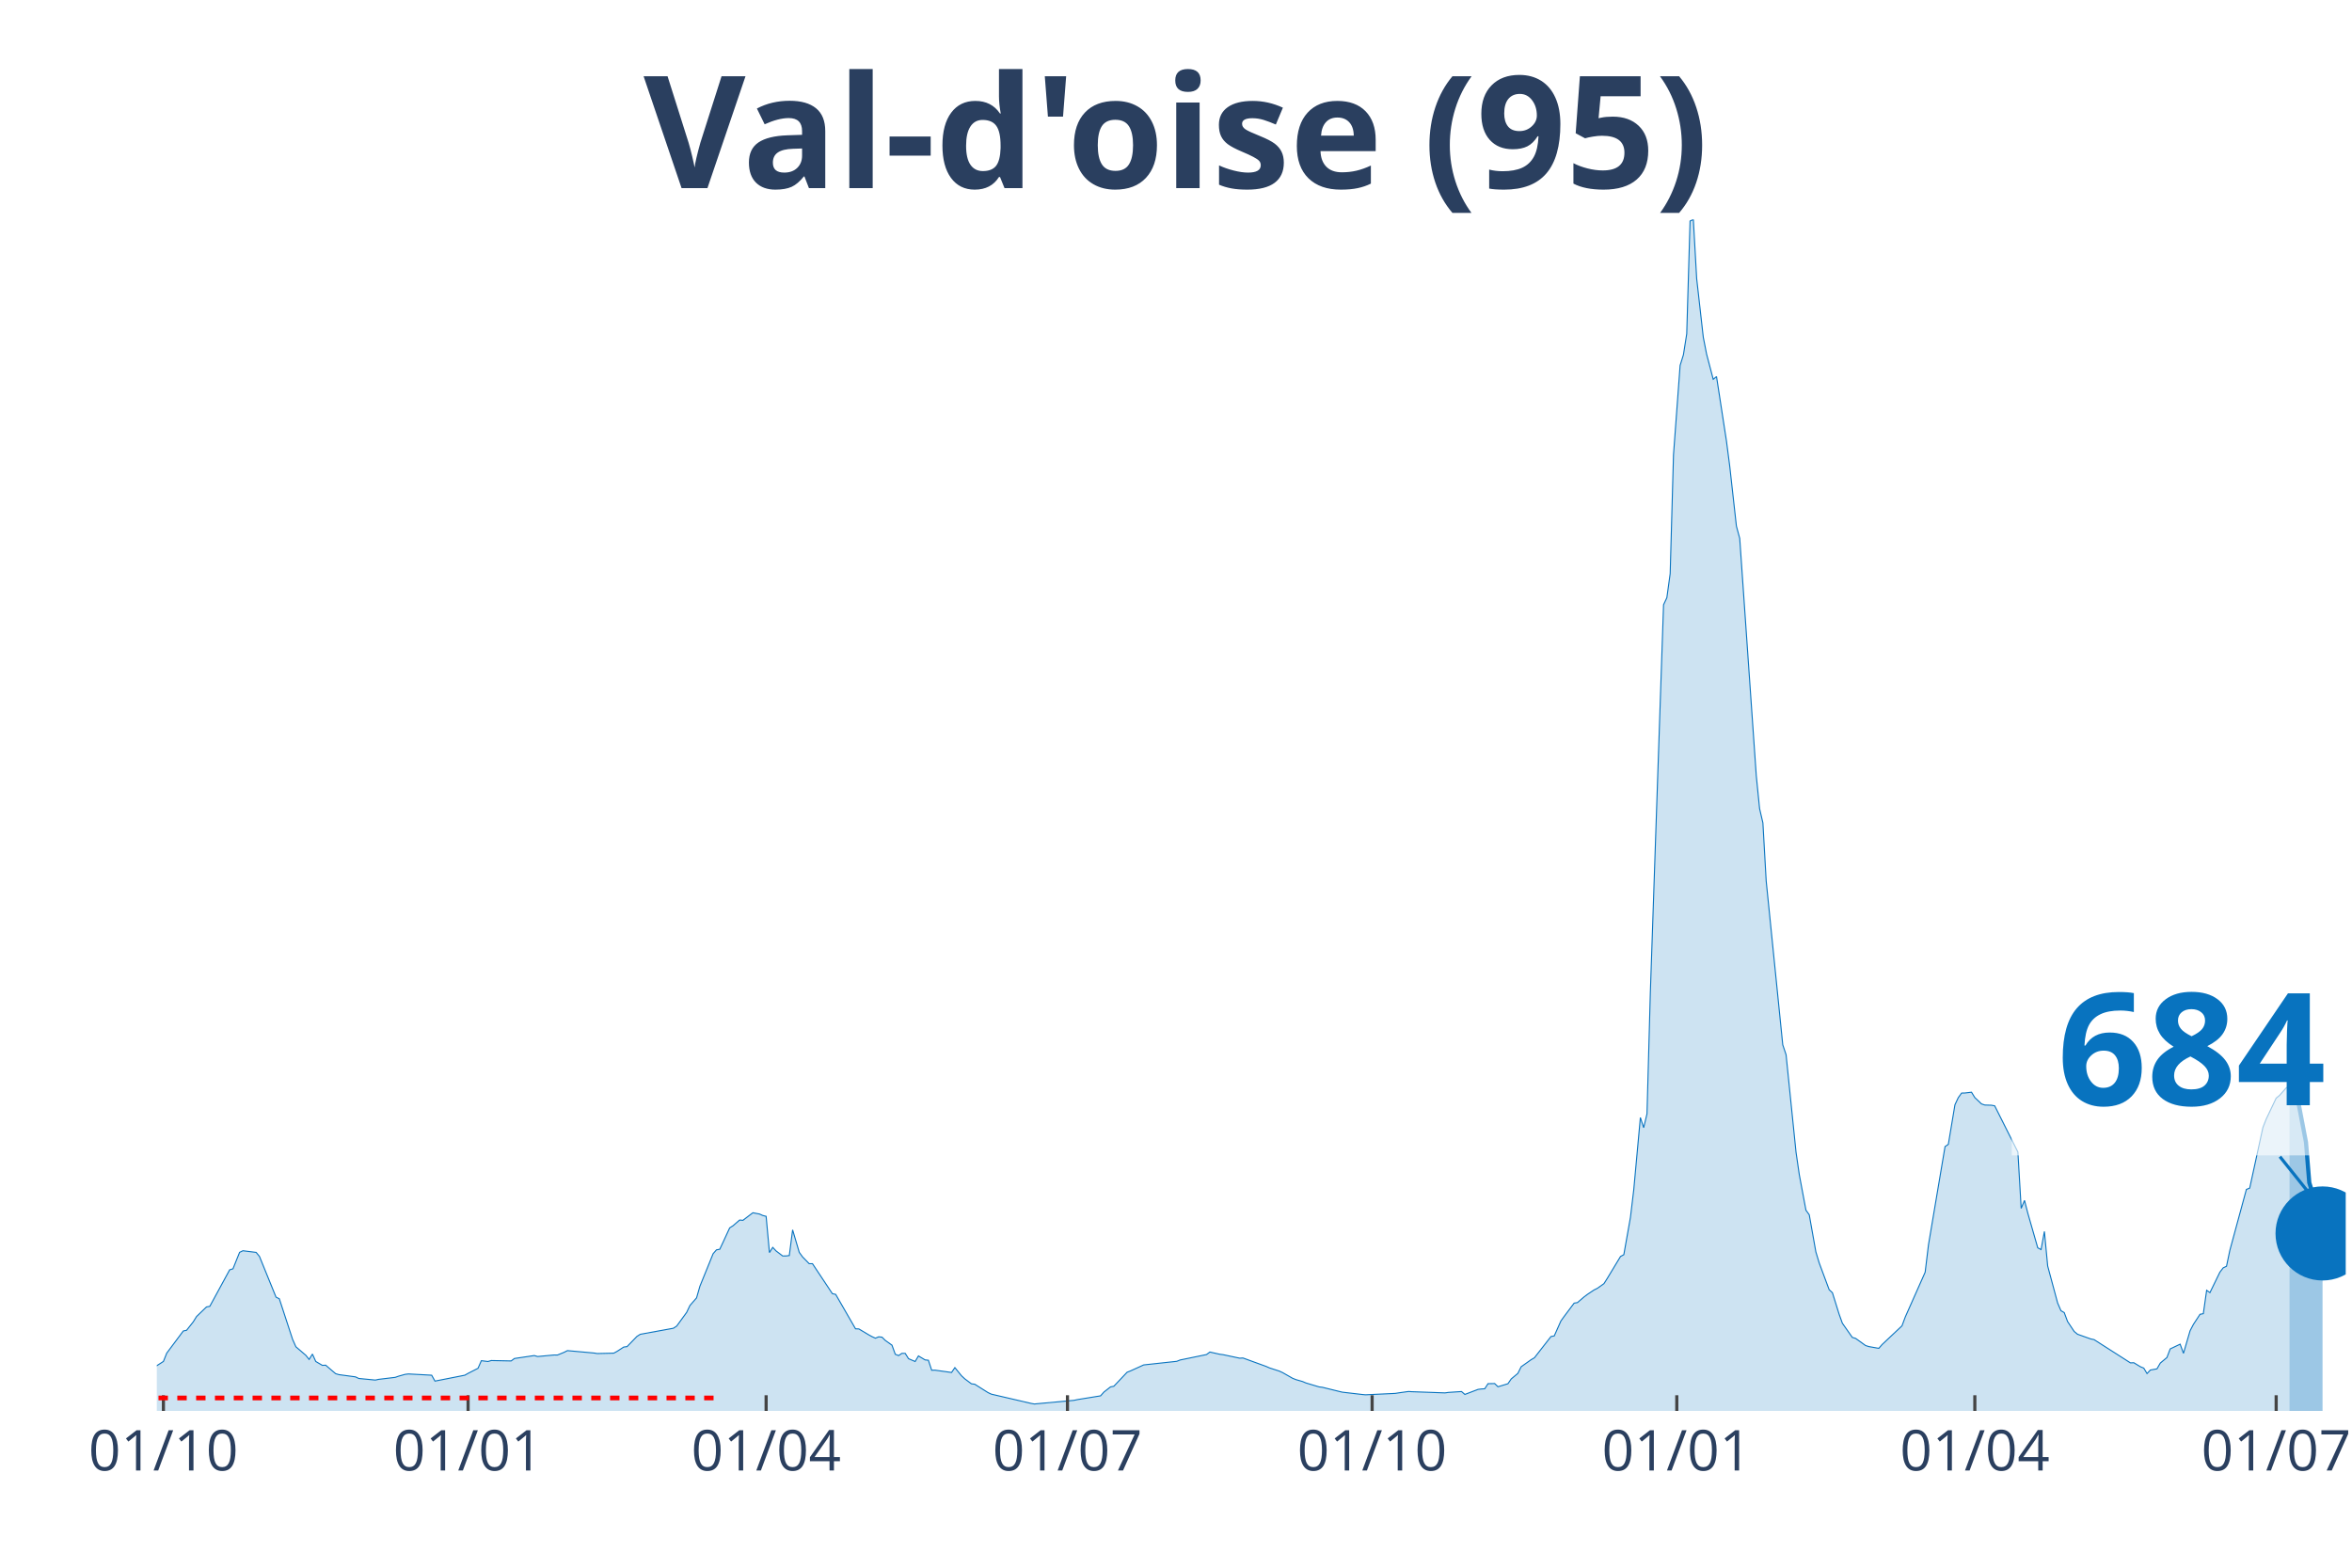
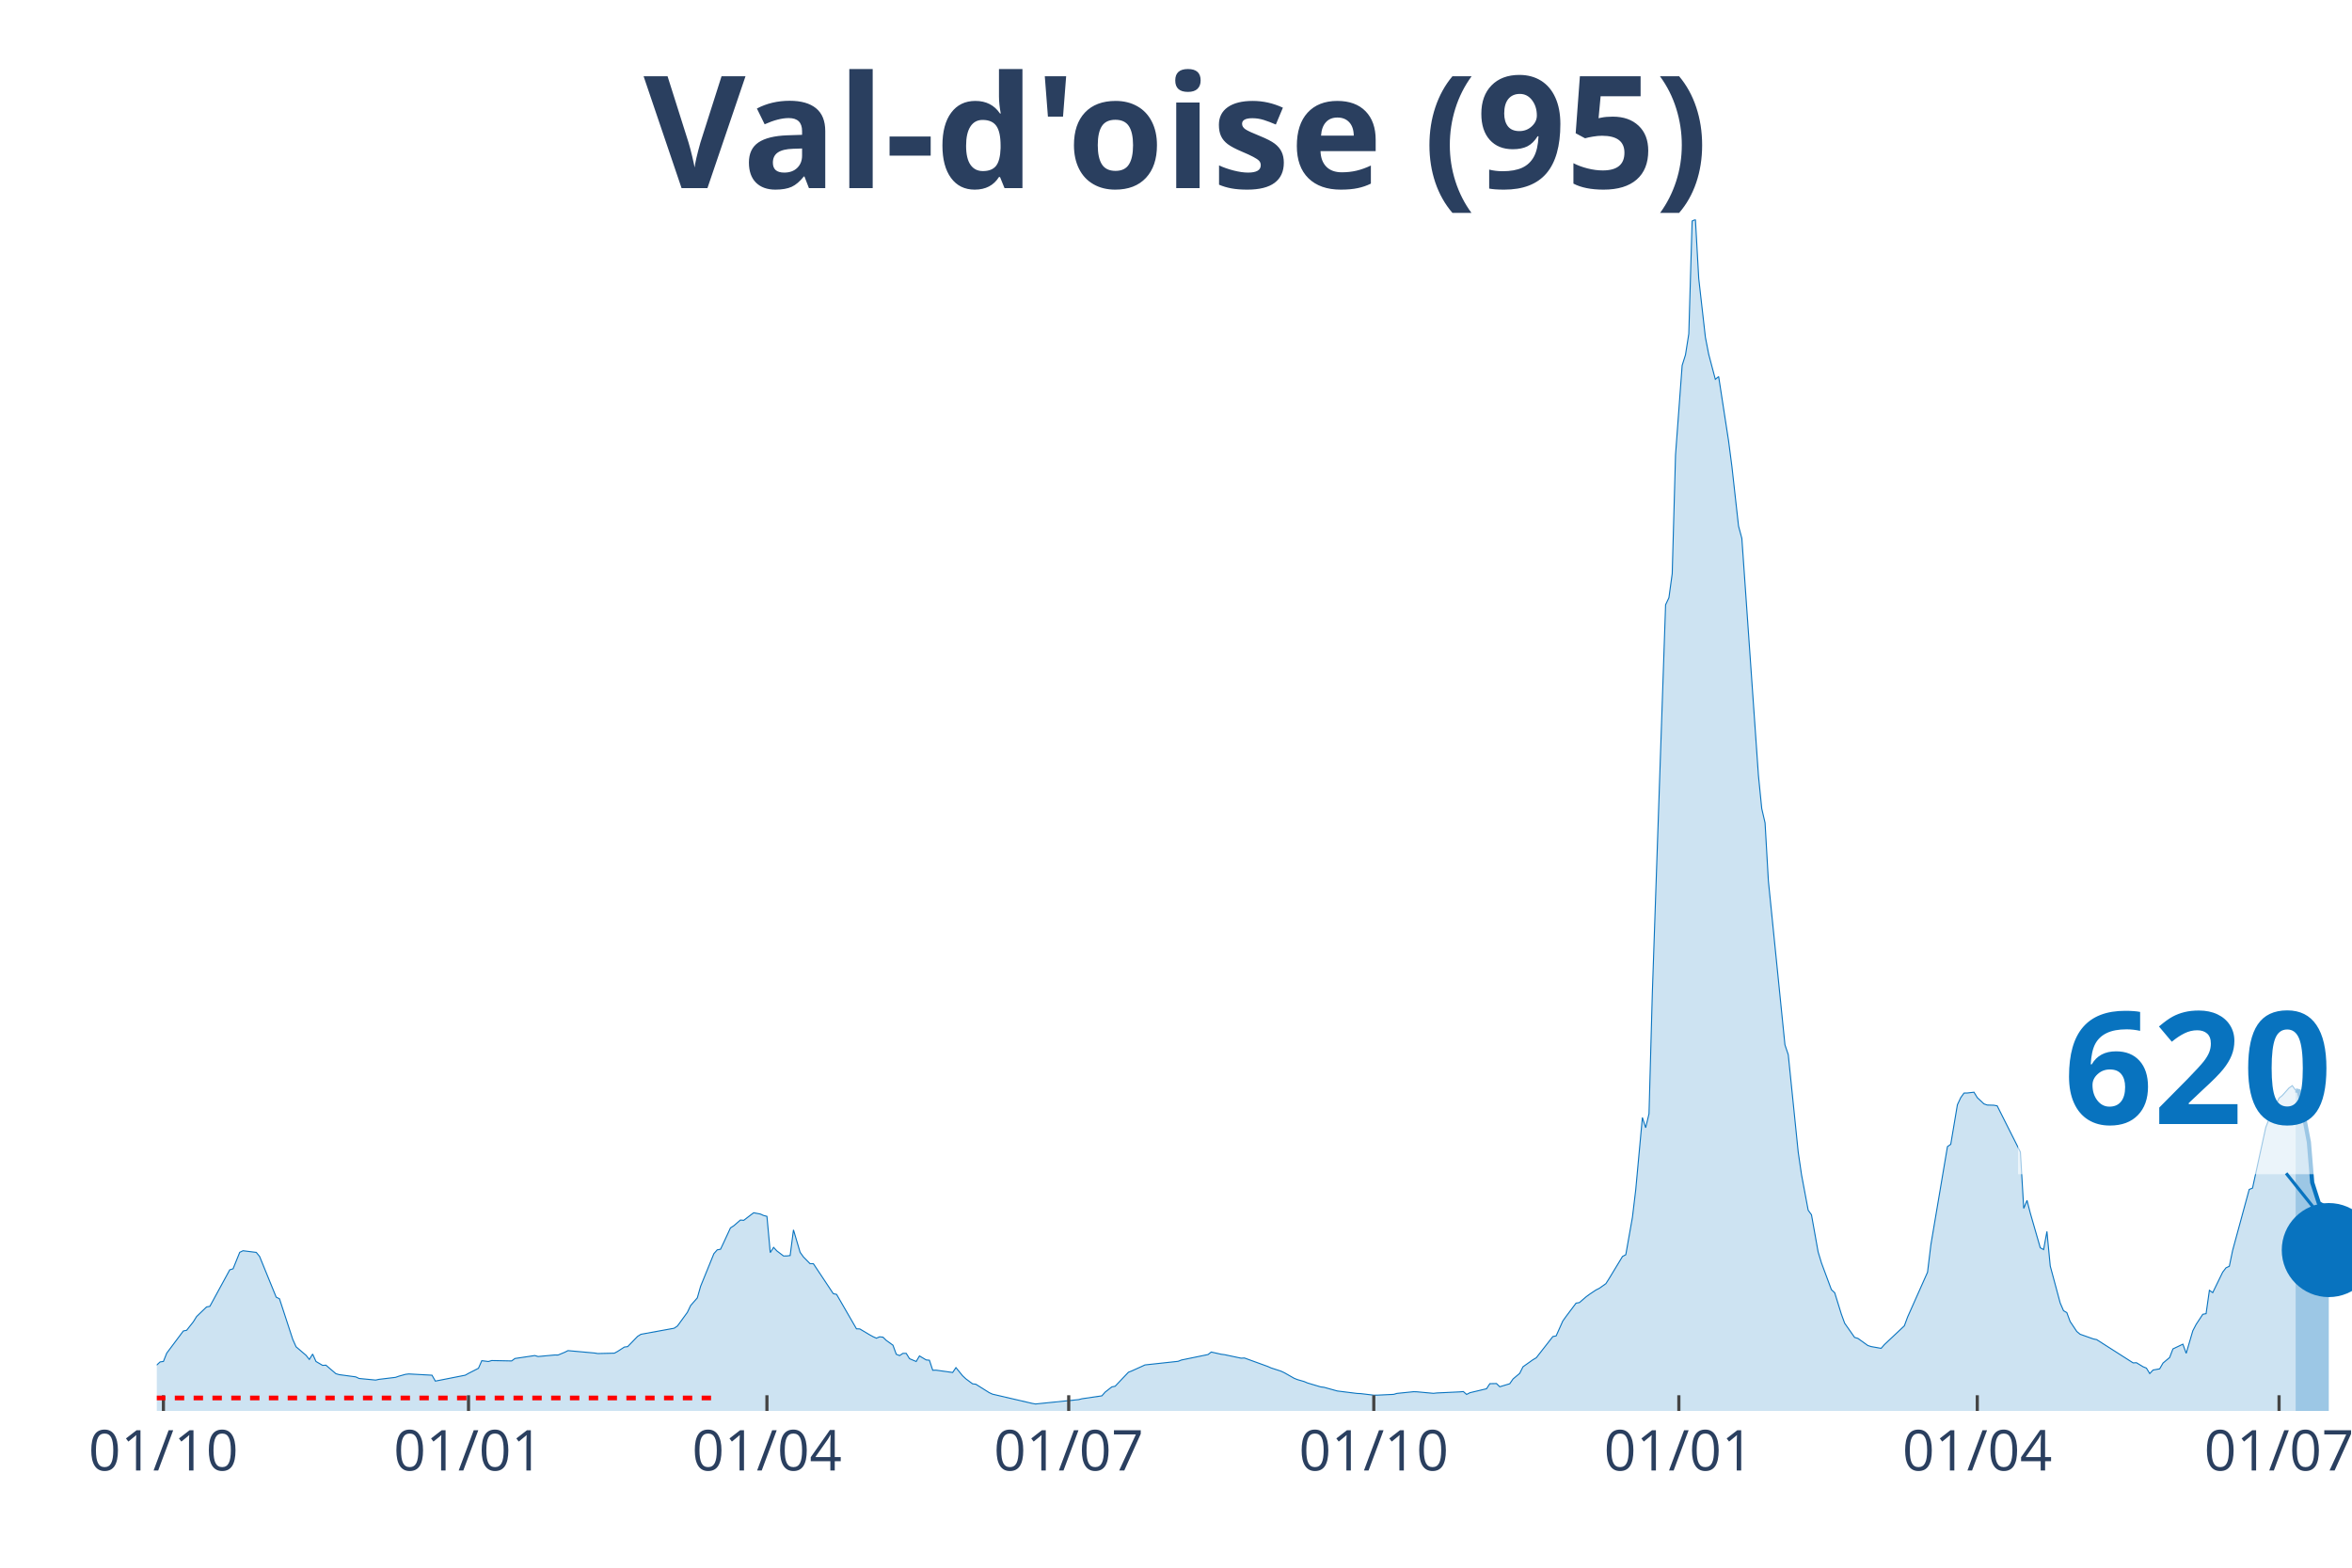
<svg xmlns="http://www.w3.org/2000/svg" class="main-svg" width="1125" height="750" style="" viewBox="0 0 750 500">
  <rect x="0" y="0" width="750" height="500" style="fill: rgb(0, 0, 0); fill-opacity: 0;" />
-   <defs id="defs-1def8e">
+   <defs id="defs-654f0f">
    <g class="clips">
-       <clipPath id="clip1def8exyplot" class="plotclip">
-         <rect width="698" height="380" />
+       <clipPath id="clip654f0fxyplot" class="plotclip">
+         <rect width="700" height="380" />
      </clipPath>
-       <clipPath class="axesclip" id="clip1def8ex">
-         <rect x="50" y="0" width="698" height="500" />
+       <clipPath class="axesclip" id="clip654f0fx">
+         <rect x="50" y="0" width="700" height="500" />
      </clipPath>
-       <clipPath class="axesclip" id="clip1def8ey">
+       <clipPath class="axesclip" id="clip654f0fy">
        <rect x="0" y="70" width="750" height="380" />
      </clipPath>
-       <clipPath class="axesclip" id="clip1def8exy">
-         <rect x="50" y="70" width="698" height="380" />
+       <clipPath class="axesclip" id="clip654f0fxy">
+         <rect x="50" y="70" width="700" height="380" />
      </clipPath>
    </g>
    <g class="gradients" />
  </defs>
  <g class="bglayer">
-     <rect class="bg" x="50" y="70" width="698" height="380" style="fill: rgb(0, 0, 0); fill-opacity: 0; stroke-width: 0;" />
+     <rect class="bg" x="50" y="70" width="700" height="380" style="fill: rgb(0, 0, 0); fill-opacity: 0; stroke-width: 0;" />
  </g>
  <g class="layer-below">
    <g class="imagelayer" />
    <g class="shapelayer" />
  </g>
  <g class="cartesianlayer">
    <g class="subplot xy">
      <g class="layer-subplot">
        <g class="shapelayer" />
        <g class="imagelayer" />
      </g>
      <g class="gridlayer">
        <g class="x">
          <path class="xgrid crisp" transform="translate(52.11,0)" d="M0,70v380" style="stroke: rgb(255, 255, 255); stroke-opacity: 1; stroke-width: 1px;" />
-           <path class="xgrid crisp" transform="translate(149.26,0)" d="M0,70v380" style="stroke: rgb(255, 255, 255); stroke-opacity: 1; stroke-width: 1px;" />
-           <path class="xgrid crisp" transform="translate(244.3,0)" d="M0,70v380" style="stroke: rgb(255, 255, 255); stroke-opacity: 1; stroke-width: 1px;" />
-           <path class="xgrid crisp" transform="translate(340.39,0)" d="M0,70v380" style="stroke: rgb(255, 255, 255); stroke-opacity: 1; stroke-width: 1px;" />
-           <path class="xgrid crisp" transform="translate(437.54,0)" d="M0,70v380" style="stroke: rgb(255, 255, 255); stroke-opacity: 1; stroke-width: 1px;" />
-           <path class="xgrid crisp" transform="translate(534.69,0)" d="M0,70v380" style="stroke: rgb(255, 255, 255); stroke-opacity: 1; stroke-width: 1px;" />
-           <path class="xgrid crisp" transform="translate(629.73,0)" d="M0,70v380" style="stroke: rgb(255, 255, 255); stroke-opacity: 1; stroke-width: 1px;" />
-           <path class="xgrid crisp" transform="translate(725.82,0)" d="M0,70v380" style="stroke: rgb(255, 255, 255); stroke-opacity: 1; stroke-width: 1px;" />
+           <path class="xgrid crisp" transform="translate(149.4,0)" d="M0,70v380" style="stroke: rgb(255, 255, 255); stroke-opacity: 1; stroke-width: 1px;" />
+           <path class="xgrid crisp" transform="translate(244.56,0)" d="M0,70v380" style="stroke: rgb(255, 255, 255); stroke-opacity: 1; stroke-width: 1px;" />
+           <path class="xgrid crisp" transform="translate(340.79,0)" d="M0,70v380" style="stroke: rgb(255, 255, 255); stroke-opacity: 1; stroke-width: 1px;" />
+           <path class="xgrid crisp" transform="translate(438.07,0)" d="M0,70v380" style="stroke: rgb(255, 255, 255); stroke-opacity: 1; stroke-width: 1px;" />
+           <path class="xgrid crisp" transform="translate(535.35,0)" d="M0,70v380" style="stroke: rgb(255, 255, 255); stroke-opacity: 1; stroke-width: 1px;" />
+           <path class="xgrid crisp" transform="translate(630.51,0)" d="M0,70v380" style="stroke: rgb(255, 255, 255); stroke-opacity: 1; stroke-width: 1px;" />
+           <path class="xgrid crisp" transform="translate(726.74,0)" d="M0,70v380" style="stroke: rgb(255, 255, 255); stroke-opacity: 1; stroke-width: 1px;" />
        </g>
        <g class="y" />
      </g>
      <g class="zerolinelayer" />
      <path class="xlines-below" />
      <path class="ylines-below" />
      <g class="overlines-below" />
      <g class="xaxislayer-below" />
      <g class="yaxislayer-below" />
      <g class="overaxes-below" />
-       <g class="plot" transform="translate(50, 70)" clip-path="url('#clip1def8exyplot')">
+       <g class="plot" transform="translate(50, 70)" clip-path="url('#clip654f0fxyplot')">
        <g class="scatterlayer mlayer">
-           <g class="trace scatter trace5b6d54" style="stroke-miterlimit: 2;">
+           <g class="trace scatter trace6f2193" style="stroke-miterlimit: 2;">
            <g class="fills">
              <g>
-                 <path class="js-fill" d="M680.05,380L-143.61,380L-143.61,378.76L-126.72,379.19L-125.66,379.17L-78.14,378.69L-77.09,378.47L-44.35,375.93L-43.3,375.68L-39.07,374.75L-38.02,374.19L-17.95,368.38L-16.9,367.6L-12.67,366.16L-11.62,366.04L-7.39,366.63L-6.34,367L-3.17,367.44L-2.11,366.94L2.11,364.22L3.17,361.57L8.45,354.5L9.5,354.28L11.62,351.6L12.67,349.9L15.84,346.84L16.9,346.64L23.23,335L24.29,334.67L26.4,329.42L27.46,328.91L31.68,329.44L32.74,330.73L38.02,343.71L39.07,344.23L43.3,357.17L44.35,359.54L47.52,362.26L48.57,363.57L49.63,361.87L50.69,364.23L52.8,365.47L53.85,365.41L57.02,368.12L58.08,368.43L63.36,369.14L64.41,369.65L69.69,370.16L70.75,369.93L76.03,369.29L77.09,368.92L79.2,368.33L80.25,368.21L87.65,368.61L88.7,370.49L98.21,368.61L99.26,368.02L102.43,366.4L103.49,363.98L105.6,364.24L106.65,363.93L112.99,364.06L114.05,363.28L120.38,362.34L121.44,362.65L126.72,362.16L127.77,362.17L129.89,361.3L130.94,360.77L139.39,361.53L140.44,361.7L145.72,361.58L146.78,361L148.89,359.63L149.95,359.49L153.12,356.22L154.17,355.56L164.73,353.63L165.79,352.93L168.96,348.57L170.01,346.37L172.12,343.94L173.18,340.24L177.4,329.85L178.46,328.63L179.52,328.43L180.57,326.19L182.68,321.62L183.74,320.94L185.85,319.12L186.91,319.21L189.02,317.59L190.08,316.8L192.19,317.2L193.24,317.67L194.3,317.94L195.36,329.5L196.41,327.84L197.47,328.97L199.58,330.58L200.64,330.57L201.69,330.44L202.75,322.25L204.86,329.41L205.92,330.88L208.03,333.04L209.08,333.04L215.42,342.59L216.48,342.83L222.81,353.81L223.87,353.85L227.03,355.74L228.09,356.32L229.15,356.8L230.2,356.36L231.26,356.48L232.31,357.52L234.43,359.03L235.48,361.93L236.54,362.35L237.59,361.64L238.65,361.64L239.71,363.34L241.82,364.24L242.87,362.46L244.99,363.73L246.04,363.83L247.1,367.03L248.15,367L253.43,367.74L254.49,366.19L256.6,368.79L257.66,369.78L259.77,371.35L260.83,371.49L265.05,374.15L266.11,374.65L278.78,377.6L279.83,377.79L292.51,376.62L293.56,376.39L300.95,375.19L302.01,373.99L304.12,372.34L305.18,372.13L309.4,367.67L310.46,367.25L313.62,365.82L314.68,365.33L325.24,364.18L326.3,363.76L334.74,362.02L335.8,361.22L338.97,361.93L340.02,362.06L345.3,363.18L346.36,363.12L353.75,365.81L354.81,366.28L357.98,367.31L359.03,367.8L362.2,369.6L363.26,370.02L365.37,370.63L366.42,371.08L370.65,372.34L371.7,372.47L376.98,373.77L378.04,374.02L384.38,374.76L385.43,374.86L394.93,374.41L395.99,374.24L399.16,373.8L400.21,373.87L410.77,374.25L411.83,374.1L416.05,373.82L417.11,374.74L421.33,373.13L422.39,373L423.45,372.93L424.5,371.31L426.61,371.27L427.67,372.29L430.84,371.33L431.89,369.8L434.01,368.03L435.06,365.92L438.23,363.67L439.29,363.05L444.57,356.28L445.62,356.07L447.73,351.32L448.79,349.84L451.96,345.62L453.01,345.45L455.13,343.63L456.18,342.84L458.29,341.43L459.35,340.9L461.46,339.41L462.52,337.74L466.74,330.75L467.8,330.17L469.91,318.27L470.97,309.44L473.08,286.42L474.13,289.67L475.19,285.23L476.25,246.81L480.47,122.88L481.52,120.64L482.58,112.96L483.64,75.06L485.75,46.55L486.8,43.18L487.86,36.47L488.92,0.5L489.97,0L491.03,18.84L493.14,37.55L494.2,42.96L496.31,50.98L497.36,50.11L500.53,70.66L501.59,78.81L503.7,97.79L504.76,101.71L510.04,177.4L511.09,187.89L512.15,192.46L513.2,211L518.48,263.23L519.54,266.39L522.71,297.47L523.76,304.69L525.88,315.99L526.93,317.44L529.04,329.29L530.1,332.79L533.27,341.32L534.32,342.31L536.44,349.11L537.49,352.03L540.66,356.55L541.72,356.87L544.88,359.14L545.94,359.48L549.11,360.04L550.16,358.83L556.5,352.86L557.56,350.01L563.89,335.76L564.95,327.01L570.23,295.7L571.28,294.96L573.39,282.35L574.45,280.09L575.51,278.62L576.56,278.6L578.67,278.35L579.73,280.07L581.84,282.07L582.9,282.44L585.01,282.5L586.07,282.7L593.46,297.43L594.51,315.41L595.57,312.86L596.63,316.96L599.79,327.97L600.85,328.54L601.91,322.76L602.96,333.79L606.13,345.57L607.19,348.03L608.24,348.64L609.3,351.48L611.41,354.66L612.47,355.54L616.69,357.04L617.75,357.26L629.36,364.68L630.42,364.63L632.53,365.91L633.59,366.34L634.64,368.08L635.7,366.96L637.81,366.58L638.87,364.74L640.98,362.97L642.03,360.22L645.2,358.71L646.26,361.63L648.37,354.43L649.43,352.4L651.54,349.18L652.59,348.98L653.65,341.53L654.7,342.27L657.87,335.75L658.93,334.36L659.98,333.87L661.04,328.81L666.32,309.36L667.38,308.93L671.6,289.55L672.66,286.88L675.82,280.24L676.88,279.38L678.99,277L680.05,276.27" style="fill: rgb(8, 115, 191); fill-opacity: 0.2; stroke-width: 0;" />
+                 <path class="js-fill" d="M682.02,380L-143.81,380L-143.81,378.76L-125.83,379.17L-124.77,379.19L-53.93,377.64L-52.87,377.42L-33.84,373.3L-32.78,372.92L-16.92,367.6L-15.86,367.08L-10.57,366L-9.52,366.4L-4.23,367.57L-3.17,367.44L0,365.35L1.06,364.37L2.11,364.22L3.17,361.57L8.46,354.5L9.52,354.28L11.63,351.6L12.69,349.9L15.86,346.84L16.92,346.64L23.26,335L24.32,334.67L26.44,329.42L27.49,328.91L31.72,329.44L32.78,330.73L38.07,343.71L39.12,344.23L43.35,357.17L44.41,359.54L47.58,362.26L48.64,363.57L49.7,361.87L50.76,364.23L52.87,365.47L53.93,365.41L57.1,368.12L58.16,368.43L63.44,369.14L64.5,369.65L69.79,370.16L70.85,369.93L76.13,369.29L77.19,368.92L79.31,368.33L80.36,368.21L87.76,368.61L88.82,370.49L98.34,368.61L99.4,368.02L102.57,366.4L103.63,363.98L105.74,364.24L106.8,363.93L113.14,364.06L114.2,363.28L120.54,362.34L121.6,362.65L126.89,362.16L127.95,362.17L130.06,361.3L131.12,360.77L139.58,361.53L140.63,361.7L145.92,361.58L146.98,361L149.09,359.63L150.15,359.49L153.32,356.22L154.38,355.56L164.95,353.63L166.01,352.93L169.18,348.57L170.24,346.37L172.36,343.94L173.41,340.24L177.64,329.85L178.7,328.63L179.76,328.43L180.82,326.19L182.93,321.62L183.99,320.94L186.1,319.12L187.16,319.21L189.27,317.59L190.33,316.8L192.45,317.2L193.5,317.67L194.56,317.94L195.62,329.5L196.68,327.84L197.73,328.97L199.85,330.58L200.91,330.57L201.96,330.44L203.02,322.25L205.14,329.41L206.19,330.88L208.31,333.04L209.37,333.04L215.71,342.59L216.77,342.83L223.11,353.81L224.17,353.85L227.34,355.74L228.4,356.32L229.46,356.8L230.51,356.36L231.57,356.48L232.63,357.52L234.74,359.03L235.8,361.93L236.86,362.35L237.92,361.64L238.97,361.64L240.03,363.34L242.15,364.24L243.2,362.46L245.32,363.73L246.37,363.83L247.43,367.03L248.49,367L253.78,367.74L254.83,366.19L256.95,368.79L258.01,369.78L260.12,371.35L261.18,371.49L265.41,374.15L266.47,374.65L279.15,377.6L280.21,377.79L293.96,376.39L295.02,376.12L301.36,375.19L302.42,373.99L304.53,372.34L305.59,372.13L309.82,367.67L310.88,367.25L314.05,365.82L315.11,365.33L325.68,364.18L326.74,363.76L335.2,362.02L336.25,361.22L339.43,361.93L340.48,362.06L345.77,363.18L346.83,363.12L354.23,365.81L355.29,366.28L358.46,367.31L359.52,367.8L362.69,369.6L363.75,370.02L365.86,370.63L366.92,371.08L371.15,372.34L372.21,372.47L376.44,373.64L377.49,373.77L382.78,374.43L383.84,374.47L388.07,374.98L389.12,374.97L394.41,374.72L395.47,374.41L400.76,373.87L401.81,373.9L407.1,374.39L408.16,374.27L415.56,373.92L416.62,373.82L417.67,374.74L418.73,374.19L424.02,372.93L425.08,371.31L427.19,371.27L428.25,372.29L431.42,371.33L432.48,369.8L434.59,368.03L435.65,365.92L438.82,363.67L439.88,363.05L445.17,356.28L446.22,356.07L448.34,351.32L449.4,349.84L452.57,345.62L453.63,345.45L455.74,343.63L456.8,342.84L458.91,341.43L459.97,340.9L462.08,339.41L463.14,337.74L467.37,330.75L468.43,330.17L470.54,318.27L471.6,309.44L473.72,286.42L474.77,289.67L475.83,285.23L476.89,246.81L481.12,122.88L482.18,120.64L483.23,112.96L484.29,75.06L486.4,46.55L487.46,43.18L488.52,36.47L489.58,0.5L490.63,0L491.69,18.84L493.81,37.55L494.86,42.96L496.98,50.98L498.04,50.11L501.21,70.66L502.27,78.81L504.38,97.79L505.44,101.71L510.73,177.4L511.78,187.89L512.84,192.46L513.9,211L519.18,263.23L520.24,266.39L523.41,297.47L524.47,304.69L526.59,315.99L527.64,317.44L529.76,329.29L530.82,332.79L533.99,341.32L535.05,342.31L537.16,349.11L538.22,352.03L541.39,356.55L542.45,356.87L545.62,359.14L546.68,359.48L549.85,360.04L550.91,358.83L557.25,352.86L558.31,350.01L564.65,335.76L565.71,327.01L571,295.7L572.05,294.96L574.17,282.35L575.23,280.09L576.28,278.62L577.34,278.6L579.46,278.35L580.51,280.07L582.63,282.07L583.69,282.44L585.8,282.5L586.86,282.7L594.26,297.43L595.32,315.41L596.37,312.86L597.43,316.96L600.6,327.97L601.66,328.54L602.72,322.76L603.78,333.79L606.95,345.57L608.01,348.03L609.06,348.64L610.12,351.48L612.24,354.66L613.29,355.54L617.52,357.04L618.58,357.26L630.21,364.68L631.27,364.63L633.38,365.91L634.44,366.34L635.5,368.08L636.56,366.96L638.67,366.58L639.73,364.74L641.84,362.97L642.9,360.22L646.07,358.71L647.13,361.63L649.24,354.43L650.3,352.4L652.42,349.18L653.47,348.98L654.53,341.53L655.59,342.27L658.76,335.75L659.82,334.36L660.88,333.87L661.93,328.81L667.22,309.36L668.28,308.93L672.51,289.55L673.56,286.88L676.74,280.24L677.79,279.38L679.91,277L680.97,276.26L682.02,277.76" style="fill: rgb(8, 115, 191); fill-opacity: 0.2; stroke-width: 0;" />
              </g>
            </g>
            <g class="errorbars" />
            <g class="lines">
-               <path class="js-line" d="M-143.61,378.76L-126.72,379.19L-125.66,379.17L-78.14,378.69L-77.09,378.47L-44.35,375.93L-43.3,375.68L-39.07,374.75L-38.02,374.19L-17.95,368.38L-16.9,367.6L-12.67,366.16L-11.62,366.04L-7.39,366.63L-6.34,367L-3.17,367.44L-2.11,366.94L2.11,364.22L3.17,361.57L8.45,354.5L9.5,354.28L11.62,351.6L12.67,349.9L15.84,346.84L16.9,346.64L23.23,335L24.29,334.67L26.4,329.42L27.46,328.91L31.68,329.44L32.74,330.73L38.02,343.71L39.07,344.23L43.3,357.17L44.35,359.54L47.52,362.26L48.57,363.57L49.63,361.87L50.69,364.23L52.8,365.47L53.85,365.41L57.02,368.12L58.08,368.43L63.36,369.14L64.41,369.65L69.69,370.16L70.75,369.93L76.03,369.29L77.09,368.92L79.2,368.33L80.25,368.21L87.65,368.61L88.7,370.49L98.21,368.61L99.26,368.02L102.43,366.4L103.49,363.98L105.6,364.24L106.65,363.93L112.99,364.06L114.05,363.28L120.38,362.34L121.44,362.65L126.72,362.16L127.77,362.17L129.89,361.3L130.94,360.77L139.39,361.53L140.44,361.7L145.72,361.58L146.78,361L148.89,359.63L149.95,359.49L153.12,356.22L154.17,355.56L164.73,353.63L165.79,352.93L168.96,348.57L170.01,346.37L172.12,343.94L173.18,340.24L177.4,329.85L178.46,328.63L179.52,328.43L180.57,326.19L182.68,321.62L183.74,320.94L185.85,319.12L186.91,319.21L189.02,317.59L190.08,316.8L192.19,317.2L193.24,317.67L194.3,317.94L195.36,329.5L196.41,327.84L197.47,328.97L199.58,330.58L200.64,330.57L201.69,330.44L202.75,322.25L204.86,329.41L205.92,330.88L208.03,333.04L209.08,333.04L215.42,342.59L216.48,342.83L222.81,353.81L223.87,353.85L227.03,355.74L228.09,356.32L229.15,356.8L230.2,356.36L231.26,356.48L232.31,357.52L234.43,359.03L235.48,361.93L236.54,362.35L237.59,361.64L238.65,361.64L239.71,363.34L241.82,364.24L242.87,362.46L244.99,363.73L246.04,363.83L247.1,367.03L248.15,367L253.43,367.74L254.49,366.19L256.6,368.79L257.66,369.78L259.77,371.35L260.83,371.49L265.05,374.15L266.11,374.65L278.78,377.6L279.83,377.79L292.51,376.62L293.56,376.39L300.95,375.19L302.01,373.99L304.12,372.34L305.18,372.13L309.4,367.67L310.46,367.25L313.62,365.82L314.68,365.33L325.24,364.18L326.3,363.76L334.74,362.02L335.8,361.22L338.97,361.93L340.02,362.06L345.3,363.18L346.36,363.12L353.75,365.81L354.81,366.28L357.98,367.31L359.03,367.8L362.2,369.6L363.26,370.02L365.37,370.63L366.42,371.08L370.65,372.34L371.7,372.47L376.98,373.77L378.04,374.02L384.38,374.76L385.43,374.86L394.93,374.41L395.99,374.24L399.16,373.8L400.21,373.87L410.77,374.25L411.83,374.1L416.05,373.82L417.11,374.74L421.33,373.13L422.39,373L423.45,372.93L424.5,371.31L426.61,371.27L427.67,372.29L430.84,371.33L431.89,369.8L434.01,368.03L435.06,365.92L438.23,363.67L439.29,363.05L444.57,356.28L445.62,356.07L447.73,351.32L448.79,349.84L451.96,345.62L453.01,345.45L455.13,343.63L456.18,342.84L458.29,341.43L459.35,340.9L461.46,339.41L462.52,337.74L466.74,330.75L467.8,330.17L469.91,318.27L470.97,309.44L473.08,286.42L474.13,289.67L475.19,285.23L476.25,246.81L480.47,122.88L481.52,120.64L482.58,112.96L483.64,75.06L485.75,46.55L486.8,43.18L487.86,36.47L488.92,0.5L489.97,0L491.03,18.84L493.14,37.55L494.2,42.96L496.31,50.98L497.36,50.11L500.53,70.66L501.59,78.81L503.7,97.79L504.76,101.71L510.04,177.4L511.09,187.89L512.15,192.46L513.2,211L518.48,263.23L519.54,266.39L522.71,297.47L523.76,304.69L525.88,315.99L526.93,317.44L529.04,329.29L530.1,332.79L533.27,341.32L534.32,342.31L536.44,349.11L537.49,352.03L540.66,356.55L541.72,356.87L544.88,359.14L545.94,359.48L549.11,360.04L550.16,358.83L556.5,352.86L557.56,350.01L563.89,335.76L564.95,327.01L570.23,295.7L571.28,294.96L573.39,282.35L574.45,280.09L575.51,278.62L576.56,278.6L578.67,278.35L579.73,280.07L581.84,282.07L582.9,282.44L585.01,282.5L586.07,282.7L593.46,297.43L594.51,315.41L595.57,312.86L596.63,316.96L599.79,327.97L600.85,328.54L601.91,322.76L602.96,333.79L606.13,345.57L607.19,348.03L608.24,348.64L609.3,351.48L611.41,354.66L612.47,355.54L616.69,357.04L617.75,357.26L629.36,364.68L630.42,364.63L632.53,365.91L633.59,366.34L634.64,368.08L635.7,366.96L637.81,366.58L638.87,364.74L640.98,362.97L642.03,360.22L645.2,358.71L646.26,361.63L648.37,354.43L649.43,352.4L651.54,349.18L652.59,348.98L653.65,341.53L654.7,342.27L657.87,335.75L658.93,334.36L659.98,333.87L661.04,328.81L666.32,309.36L667.38,308.93L671.6,289.55L672.66,286.88L675.82,280.24L676.88,279.38L678.99,277L680.05,276.27" style="vector-effect: non-scaling-stroke; fill: none; stroke: rgb(8, 115, 191); stroke-opacity: 1; stroke-width: 0.5px; opacity: 1;" />
+               <path class="js-line" d="M-143.81,378.76L-125.83,379.17L-124.77,379.19L-53.93,377.64L-52.87,377.42L-33.84,373.3L-32.78,372.92L-16.92,367.6L-15.86,367.08L-10.57,366L-9.52,366.4L-4.23,367.57L-3.17,367.44L0,365.35L1.06,364.37L2.11,364.22L3.17,361.57L8.46,354.5L9.52,354.28L11.63,351.6L12.69,349.9L15.86,346.84L16.92,346.64L23.26,335L24.32,334.67L26.44,329.42L27.49,328.91L31.72,329.44L32.78,330.73L38.07,343.71L39.12,344.23L43.35,357.17L44.41,359.54L47.58,362.26L48.64,363.57L49.7,361.87L50.76,364.23L52.87,365.47L53.93,365.41L57.1,368.12L58.16,368.43L63.44,369.14L64.5,369.65L69.79,370.16L70.85,369.93L76.13,369.29L77.19,368.92L79.31,368.33L80.36,368.21L87.76,368.61L88.82,370.49L98.34,368.61L99.4,368.02L102.57,366.4L103.63,363.98L105.74,364.24L106.8,363.93L113.14,364.06L114.2,363.28L120.54,362.34L121.6,362.65L126.89,362.16L127.95,362.17L130.06,361.3L131.12,360.77L139.58,361.53L140.63,361.7L145.92,361.58L146.98,361L149.09,359.63L150.15,359.49L153.32,356.22L154.38,355.56L164.95,353.63L166.01,352.93L169.18,348.57L170.24,346.37L172.36,343.94L173.41,340.24L177.64,329.85L178.7,328.63L179.76,328.43L180.82,326.19L182.93,321.62L183.99,320.94L186.1,319.12L187.16,319.21L189.27,317.59L190.33,316.8L192.45,317.2L193.5,317.67L194.56,317.94L195.62,329.5L196.68,327.84L197.73,328.97L199.85,330.58L200.91,330.57L201.96,330.44L203.02,322.25L205.14,329.41L206.19,330.88L208.31,333.04L209.37,333.04L215.71,342.59L216.77,342.83L223.11,353.81L224.17,353.85L227.34,355.74L228.4,356.32L229.46,356.8L230.51,356.36L231.57,356.48L232.63,357.52L234.74,359.03L235.8,361.93L236.86,362.35L237.92,361.64L238.97,361.64L240.03,363.34L242.15,364.24L243.2,362.46L245.32,363.73L246.37,363.83L247.43,367.03L248.49,367L253.78,367.74L254.83,366.19L256.95,368.79L258.01,369.78L260.12,371.35L261.18,371.49L265.41,374.15L266.47,374.65L279.15,377.6L280.21,377.79L293.96,376.39L295.02,376.12L301.36,375.19L302.42,373.99L304.53,372.34L305.59,372.13L309.82,367.67L310.88,367.25L314.05,365.82L315.11,365.33L325.68,364.18L326.74,363.76L335.2,362.02L336.25,361.22L339.43,361.93L340.48,362.06L345.77,363.18L346.83,363.12L354.23,365.81L355.29,366.28L358.46,367.31L359.52,367.8L362.69,369.6L363.75,370.02L365.86,370.63L366.92,371.08L371.15,372.34L372.21,372.47L376.44,373.64L377.49,373.77L382.78,374.43L383.84,374.47L388.07,374.98L389.12,374.97L394.41,374.72L395.47,374.41L400.76,373.87L401.81,373.9L407.1,374.39L408.16,374.27L415.56,373.92L416.62,373.82L417.67,374.74L418.73,374.19L424.02,372.93L425.08,371.31L427.19,371.27L428.25,372.29L431.42,371.33L432.48,369.8L434.59,368.03L435.65,365.92L438.82,363.67L439.88,363.05L445.17,356.28L446.22,356.07L448.34,351.32L449.4,349.84L452.57,345.62L453.63,345.45L455.74,343.63L456.8,342.84L458.91,341.43L459.97,340.9L462.08,339.41L463.14,337.74L467.37,330.75L468.43,330.17L470.54,318.27L471.6,309.44L473.72,286.42L474.77,289.67L475.83,285.23L476.89,246.81L481.12,122.88L482.18,120.64L483.23,112.96L484.29,75.06L486.4,46.55L487.46,43.18L488.52,36.47L489.58,0.5L490.63,0L491.69,18.84L493.81,37.55L494.86,42.96L496.98,50.98L498.04,50.11L501.21,70.66L502.27,78.81L504.38,97.79L505.44,101.71L510.73,177.4L511.78,187.89L512.84,192.46L513.9,211L519.18,263.23L520.24,266.39L523.41,297.47L524.47,304.69L526.59,315.99L527.64,317.44L529.76,329.29L530.82,332.79L533.99,341.32L535.05,342.31L537.16,349.11L538.22,352.03L541.39,356.55L542.45,356.87L545.62,359.14L546.68,359.48L549.85,360.04L550.91,358.83L557.25,352.86L558.31,350.01L564.65,335.76L565.71,327.01L571,295.7L572.05,294.96L574.17,282.35L575.23,280.09L576.28,278.62L577.34,278.6L579.46,278.35L580.51,280.07L582.63,282.07L583.69,282.44L585.8,282.5L586.86,282.7L594.26,297.43L595.32,315.41L596.37,312.86L597.43,316.96L600.6,327.97L601.66,328.54L602.72,322.76L603.78,333.79L606.95,345.57L608.01,348.03L609.06,348.64L610.12,351.48L612.24,354.66L613.29,355.54L617.52,357.04L618.58,357.26L630.21,364.68L631.27,364.63L633.38,365.91L634.44,366.34L635.5,368.08L636.56,366.96L638.67,366.58L639.73,364.74L641.84,362.97L642.9,360.22L646.07,358.71L647.13,361.63L649.24,354.43L650.3,352.4L652.42,349.18L653.47,348.98L654.53,341.53L655.59,342.27L658.76,335.75L659.82,334.36L660.88,333.87L661.93,328.81L667.22,309.36L668.28,308.93L672.51,289.55L673.56,286.88L676.74,280.24L677.79,279.38L679.91,277L680.97,276.26L682.02,277.76" style="vector-effect: non-scaling-stroke; fill: none; stroke: rgb(8, 115, 191); stroke-opacity: 1; stroke-width: 0.5px; opacity: 1;" />
            </g>
            <g class="points" />
            <g class="text" />
          </g>
-           <g class="trace scatter tracee8ed63" style="stroke-miterlimit: 2;">
+           <g class="trace scatter trace459d64" style="stroke-miterlimit: 2;">
            <g class="fills">
              <g>
-                 <path class="js-fill" d="M690.61,380L680.05,380L680.05,276.27L682.16,278.04L683.22,283.28L685.33,294.32L686.38,307.21L688.5,313.81L689.55,314.41L690.61,323.4" style="fill: rgb(8, 115, 191); fill-opacity: 0.4; stroke-width: 0;" />
+                 <path class="js-fill" d="M692.6,380L682.02,380L682.02,277.76L683.08,278.03L684.14,283.26L686.25,294.26L687.31,307.15L689.43,313.75L690.48,314.35L692.6,328.7" style="fill: rgb(8, 115, 191); fill-opacity: 0.4; stroke-width: 0;" />
              </g>
            </g>
            <g class="errorbars" />
            <g class="lines">
-               <path class="js-line" d="M680.05,276.27L682.16,278.04L683.22,283.28L685.33,294.32L686.38,307.21L688.5,313.81L689.55,314.41L690.61,323.4" style="vector-effect: non-scaling-stroke; fill: none; stroke: rgb(8, 115, 191); stroke-opacity: 1; stroke-width: 2px; opacity: 1;" />
+               <path class="js-line" d="M682.02,277.76L683.08,278.03L684.14,283.26L686.25,294.26L687.31,307.15L689.43,313.75L690.48,314.35L692.6,328.7" style="vector-effect: non-scaling-stroke; fill: none; stroke: rgb(8, 115, 191); stroke-opacity: 1; stroke-width: 2px; opacity: 1;" />
            </g>
            <g class="points" />
            <g class="text" />
          </g>
-           <g class="trace scatter trace8f6aa5" style="stroke-miterlimit: 2; opacity: 1;">
+           <g class="trace scatter trace4fb40f" style="stroke-miterlimit: 2; opacity: 1;">
            <g class="fills" />
            <g class="errorbars" />
            <g class="lines" />
            <g class="points">
-               <path class="point" transform="translate(690.61,323.4)" d="M15,0A15,15 0 1,1 0,-15A15,15 0 0,1 15,0Z" style="opacity: 1; stroke-width: 0px; fill: rgb(8, 115, 191); fill-opacity: 1;" />
+               <path class="point" transform="translate(692.6,328.7)" d="M15,0A15,15 0 1,1 0,-15A15,15 0 0,1 15,0Z" style="opacity: 1; stroke-width: 0px; fill: rgb(8, 115, 191); fill-opacity: 1;" />
            </g>
            <g class="text" />
          </g>
        </g>
      </g>
      <g class="overplot" />
      <path class="xlines-above crisp" style="fill: none; stroke-width: 1px; stroke: rgb(0, 0, 0); stroke-opacity: 0;" d="" />
      <path class="ylines-above crisp" style="fill: none;" d="M0,0" />
      <g class="overlines-above" />
      <g class="xaxislayer-above">
        <path class="xtick ticks crisp" d="M0,450v-5" transform="translate(52.11,0)" style="stroke: rgb(68, 68, 68); stroke-opacity: 1; stroke-width: 1px;" />
-         <path class="xtick ticks crisp" d="M0,450v-5" transform="translate(149.26,0)" style="stroke: rgb(68, 68, 68); stroke-opacity: 1; stroke-width: 1px;" />
-         <path class="xtick ticks crisp" d="M0,450v-5" transform="translate(244.3,0)" style="stroke: rgb(68, 68, 68); stroke-opacity: 1; stroke-width: 1px;" />
-         <path class="xtick ticks crisp" d="M0,450v-5" transform="translate(340.39,0)" style="stroke: rgb(68, 68, 68); stroke-opacity: 1; stroke-width: 1px;" />
-         <path class="xtick ticks crisp" d="M0,450v-5" transform="translate(437.54,0)" style="stroke: rgb(68, 68, 68); stroke-opacity: 1; stroke-width: 1px;" />
-         <path class="xtick ticks crisp" d="M0,450v-5" transform="translate(534.69,0)" style="stroke: rgb(68, 68, 68); stroke-opacity: 1; stroke-width: 1px;" />
-         <path class="xtick ticks crisp" d="M0,450v-5" transform="translate(629.73,0)" style="stroke: rgb(68, 68, 68); stroke-opacity: 1; stroke-width: 1px;" />
-         <path class="xtick ticks crisp" d="M0,450v-5" transform="translate(725.82,0)" style="stroke: rgb(68, 68, 68); stroke-opacity: 1; stroke-width: 1px;" />
+         <path class="xtick ticks crisp" d="M0,450v-5" transform="translate(149.4,0)" style="stroke: rgb(68, 68, 68); stroke-opacity: 1; stroke-width: 1px;" />
+         <path class="xtick ticks crisp" d="M0,450v-5" transform="translate(244.56,0)" style="stroke: rgb(68, 68, 68); stroke-opacity: 1; stroke-width: 1px;" />
+         <path class="xtick ticks crisp" d="M0,450v-5" transform="translate(340.79,0)" style="stroke: rgb(68, 68, 68); stroke-opacity: 1; stroke-width: 1px;" />
+         <path class="xtick ticks crisp" d="M0,450v-5" transform="translate(438.07,0)" style="stroke: rgb(68, 68, 68); stroke-opacity: 1; stroke-width: 1px;" />
+         <path class="xtick ticks crisp" d="M0,450v-5" transform="translate(535.35,0)" style="stroke: rgb(68, 68, 68); stroke-opacity: 1; stroke-width: 1px;" />
+         <path class="xtick ticks crisp" d="M0,450v-5" transform="translate(630.51,0)" style="stroke: rgb(68, 68, 68); stroke-opacity: 1; stroke-width: 1px;" />
+         <path class="xtick ticks crisp" d="M0,450v-5" transform="translate(726.74,0)" style="stroke: rgb(68, 68, 68); stroke-opacity: 1; stroke-width: 1px;" />
        <g class="xtick">
          <text text-anchor="middle" x="0" y="469" transform="translate(52.11,0)" style="font-family: 'Open Sans', verdana, arial, sans-serif; font-size: 18px; fill: rgb(42, 63, 95); fill-opacity: 1; white-space: pre;">01/10</text>
        </g>
        <g class="xtick">
-           <text text-anchor="middle" x="0" y="469" transform="translate(149.26,0)" style="font-family: 'Open Sans', verdana, arial, sans-serif; font-size: 18px; fill: rgb(42, 63, 95); fill-opacity: 1; white-space: pre;">01/01</text>
+           <text text-anchor="middle" x="0" y="469" transform="translate(149.4,0)" style="font-family: 'Open Sans', verdana, arial, sans-serif; font-size: 18px; fill: rgb(42, 63, 95); fill-opacity: 1; white-space: pre;">01/01</text>
        </g>
        <g class="xtick">
-           <text text-anchor="middle" x="0" y="469" transform="translate(244.3,0)" style="font-family: 'Open Sans', verdana, arial, sans-serif; font-size: 18px; fill: rgb(42, 63, 95); fill-opacity: 1; white-space: pre;">01/04</text>
+           <text text-anchor="middle" x="0" y="469" transform="translate(244.56,0)" style="font-family: 'Open Sans', verdana, arial, sans-serif; font-size: 18px; fill: rgb(42, 63, 95); fill-opacity: 1; white-space: pre;">01/04</text>
        </g>
        <g class="xtick">
-           <text text-anchor="middle" x="0" y="469" transform="translate(340.39,0)" style="font-family: 'Open Sans', verdana, arial, sans-serif; font-size: 18px; fill: rgb(42, 63, 95); fill-opacity: 1; white-space: pre;">01/07</text>
+           <text text-anchor="middle" x="0" y="469" transform="translate(340.79,0)" style="font-family: 'Open Sans', verdana, arial, sans-serif; font-size: 18px; fill: rgb(42, 63, 95); fill-opacity: 1; white-space: pre;">01/07</text>
        </g>
        <g class="xtick">
-           <text text-anchor="middle" x="0" y="469" transform="translate(437.54,0)" style="font-family: 'Open Sans', verdana, arial, sans-serif; font-size: 18px; fill: rgb(42, 63, 95); fill-opacity: 1; white-space: pre;">01/10</text>
+           <text text-anchor="middle" x="0" y="469" transform="translate(438.07,0)" style="font-family: 'Open Sans', verdana, arial, sans-serif; font-size: 18px; fill: rgb(42, 63, 95); fill-opacity: 1; white-space: pre;">01/10</text>
        </g>
        <g class="xtick">
-           <text text-anchor="middle" x="0" y="469" transform="translate(534.69,0)" style="font-family: 'Open Sans', verdana, arial, sans-serif; font-size: 18px; fill: rgb(42, 63, 95); fill-opacity: 1; white-space: pre;">01/01</text>
+           <text text-anchor="middle" x="0" y="469" transform="translate(535.35,0)" style="font-family: 'Open Sans', verdana, arial, sans-serif; font-size: 18px; fill: rgb(42, 63, 95); fill-opacity: 1; white-space: pre;">01/01</text>
        </g>
        <g class="xtick">
-           <text text-anchor="middle" x="0" y="469" transform="translate(629.73,0)" style="font-family: 'Open Sans', verdana, arial, sans-serif; font-size: 18px; fill: rgb(42, 63, 95); fill-opacity: 1; white-space: pre;">01/04</text>
+           <text text-anchor="middle" x="0" y="469" transform="translate(630.51,0)" style="font-family: 'Open Sans', verdana, arial, sans-serif; font-size: 18px; fill: rgb(42, 63, 95); fill-opacity: 1; white-space: pre;">01/04</text>
        </g>
        <g class="xtick">
-           <text text-anchor="middle" x="0" y="469" transform="translate(725.82,0)" style="font-family: 'Open Sans', verdana, arial, sans-serif; font-size: 18px; fill: rgb(42, 63, 95); fill-opacity: 1; white-space: pre;">01/07</text>
+           <text text-anchor="middle" x="0" y="469" transform="translate(726.74,0)" style="font-family: 'Open Sans', verdana, arial, sans-serif; font-size: 18px; fill: rgb(42, 63, 95); fill-opacity: 1; white-space: pre;">01/07</text>
        </g>
      </g>
      <g class="yaxislayer-above" />
      <g class="overaxes-above" />
    </g>
  </g>
  <g class="polarlayer" />
  <g class="ternarylayer" />
  <g class="geolayer" />
  <g class="funnelarealayer" />
  <g class="pielayer" />
  <g class="treemaplayer" />
  <g class="sunburstlayer" />
  <g class="glimages" />
-   <defs id="topdefs-1def8e">
+   <defs id="topdefs-654f0f">
    <g class="clips" />
  </defs>
  <g class="layer-above">
    <g class="imagelayer" />
    <g class="shapelayer">
-       <path data-index="0" fill-rule="evenodd" d="M-543.46,445.87L228.46,445.87" clip-path="url('#clip1def8exy')" style="opacity: 1; stroke: rgb(255, 0, 0); stroke-opacity: 1; fill: rgb(0, 0, 0); fill-opacity: 0; stroke-dasharray: 3px, 3px; stroke-width: 1.5px;" />
+       <path data-index="0" fill-rule="evenodd" d="M-544.26,445.87L228.7,445.87" clip-path="url('#clip654f0fxy')" style="opacity: 1; stroke: rgb(255, 0, 0); stroke-opacity: 1; fill: rgb(0, 0, 0); fill-opacity: 0; stroke-dasharray: 3px, 3px; stroke-width: 1.5px;" />
    </g>
  </g>
  <g class="infolayer">
    <g class="g-gtitle">
      <text class="gtitle" x="375" y="25" text-anchor="middle" dy="0.7em" style="font-family: 'Open Sans', verdana, arial, sans-serif; font-size: 50px; fill: rgb(42, 63, 95); opacity: 1; font-weight: normal; white-space: pre;">
        <tspan style="font-weight:bold">Val-d'oise (95)</tspan>
      </text>
    </g>
    <g class="g-xtitle" />
    <g class="annotation" data-index="0" style="opacity: 1;">
-       <g class="annotation-text-g" transform="rotate(0,698.61,333.4)">
-         <g class="cursor-pointer" transform="translate(641, 297)">
+       <g class="annotation-text-g" transform="rotate(0,700.6,338.7)">
+         <g class="cursor-pointer" transform="translate(643, 303)">
          <rect class="bg" x="0.5" y="0.5" width="115" height="71" style="stroke-width: 1px; stroke: rgb(0, 0, 0); stroke-opacity: 0; fill: rgb(255, 255, 255); fill-opacity: 0.6;" />
          <text class="annotation-text" text-anchor="middle" x="57.812" y="55.5" style="font-family: 'Open Sans', verdana, arial, sans-serif; font-size: 50px; fill: rgb(8, 115, 191); fill-opacity: 1; white-space: pre;">
-             <tspan style="font-weight:bold">684 </tspan>
+             <tspan style="font-weight:bold">620 </tspan>
          </text>
        </g>
      </g>
      <g class="annotation-arrow-g" style="opacity: 1;">
-         <path d="M727.01,368.9L738.61,383.4" style="stroke-width: 1px; stroke: rgb(8, 115, 191); stroke-opacity: 1; stroke-dasharray: 0px, 0px, 18.569px, 18.569px;" />
+         <path d="M729,374.2L740.6,388.7" style="stroke-width: 1px; stroke: rgb(8, 115, 191); stroke-opacity: 1; stroke-dasharray: 0px, 0px, 18.569px, 18.569px;" />
      </g>
    </g>
  </g>
</svg>
